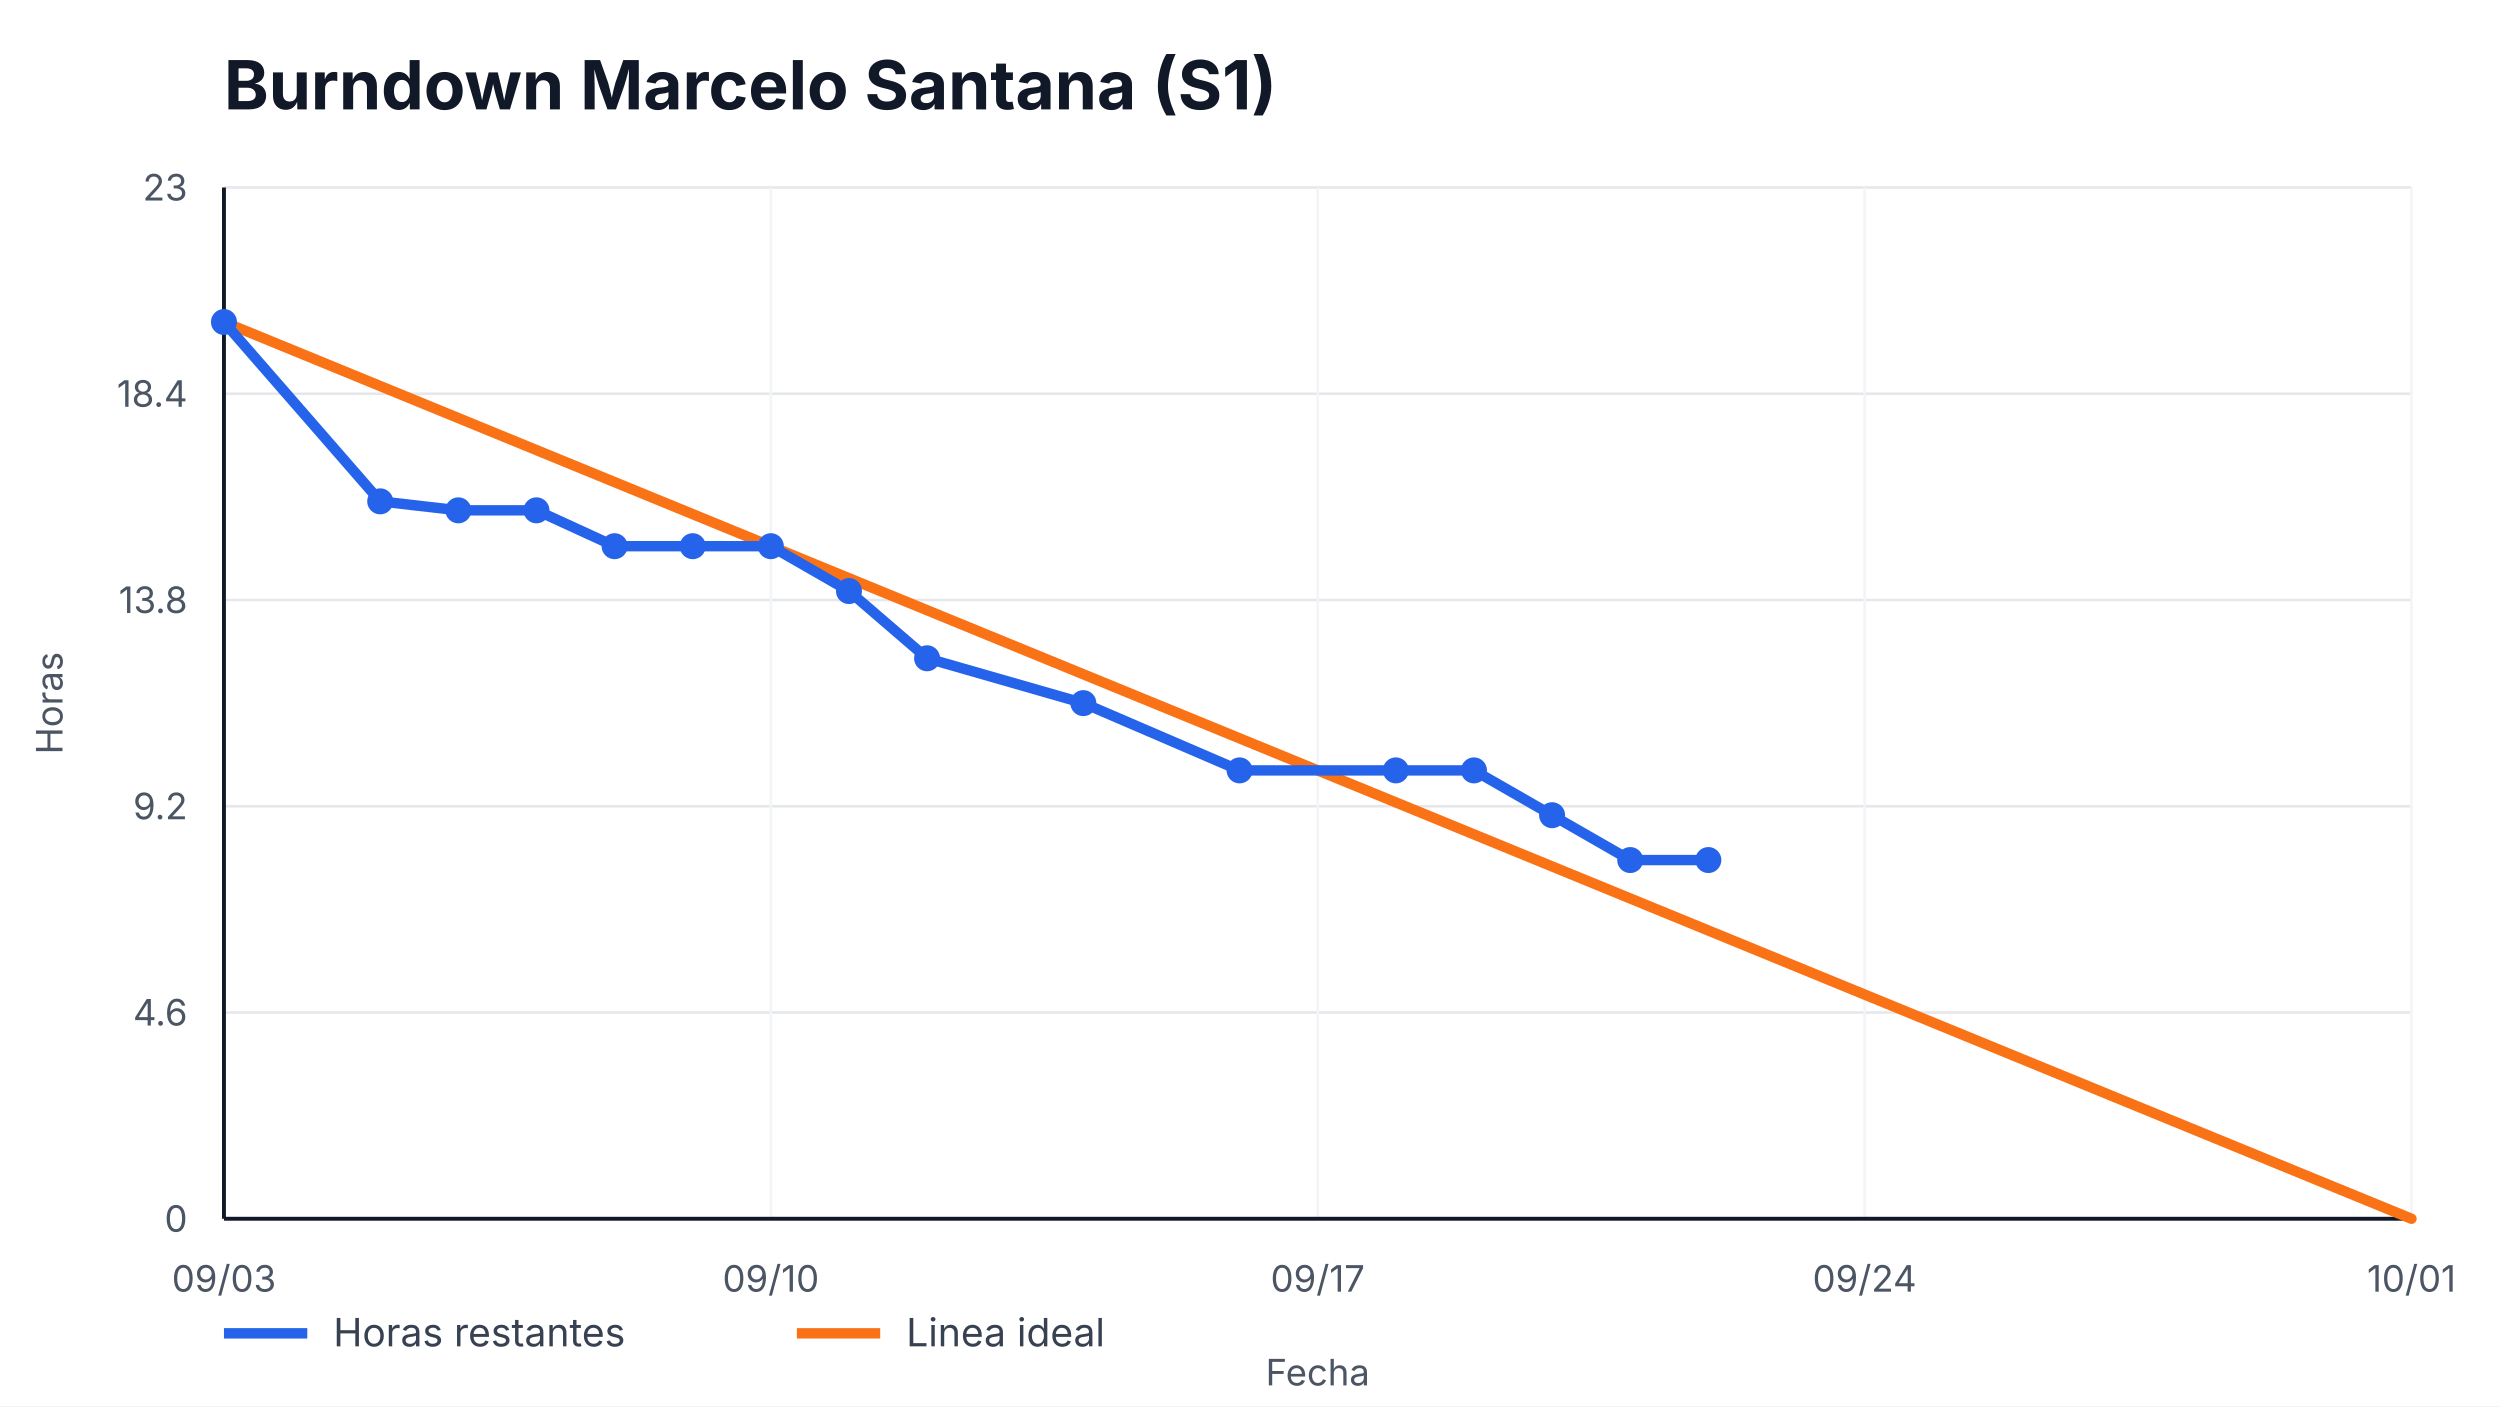
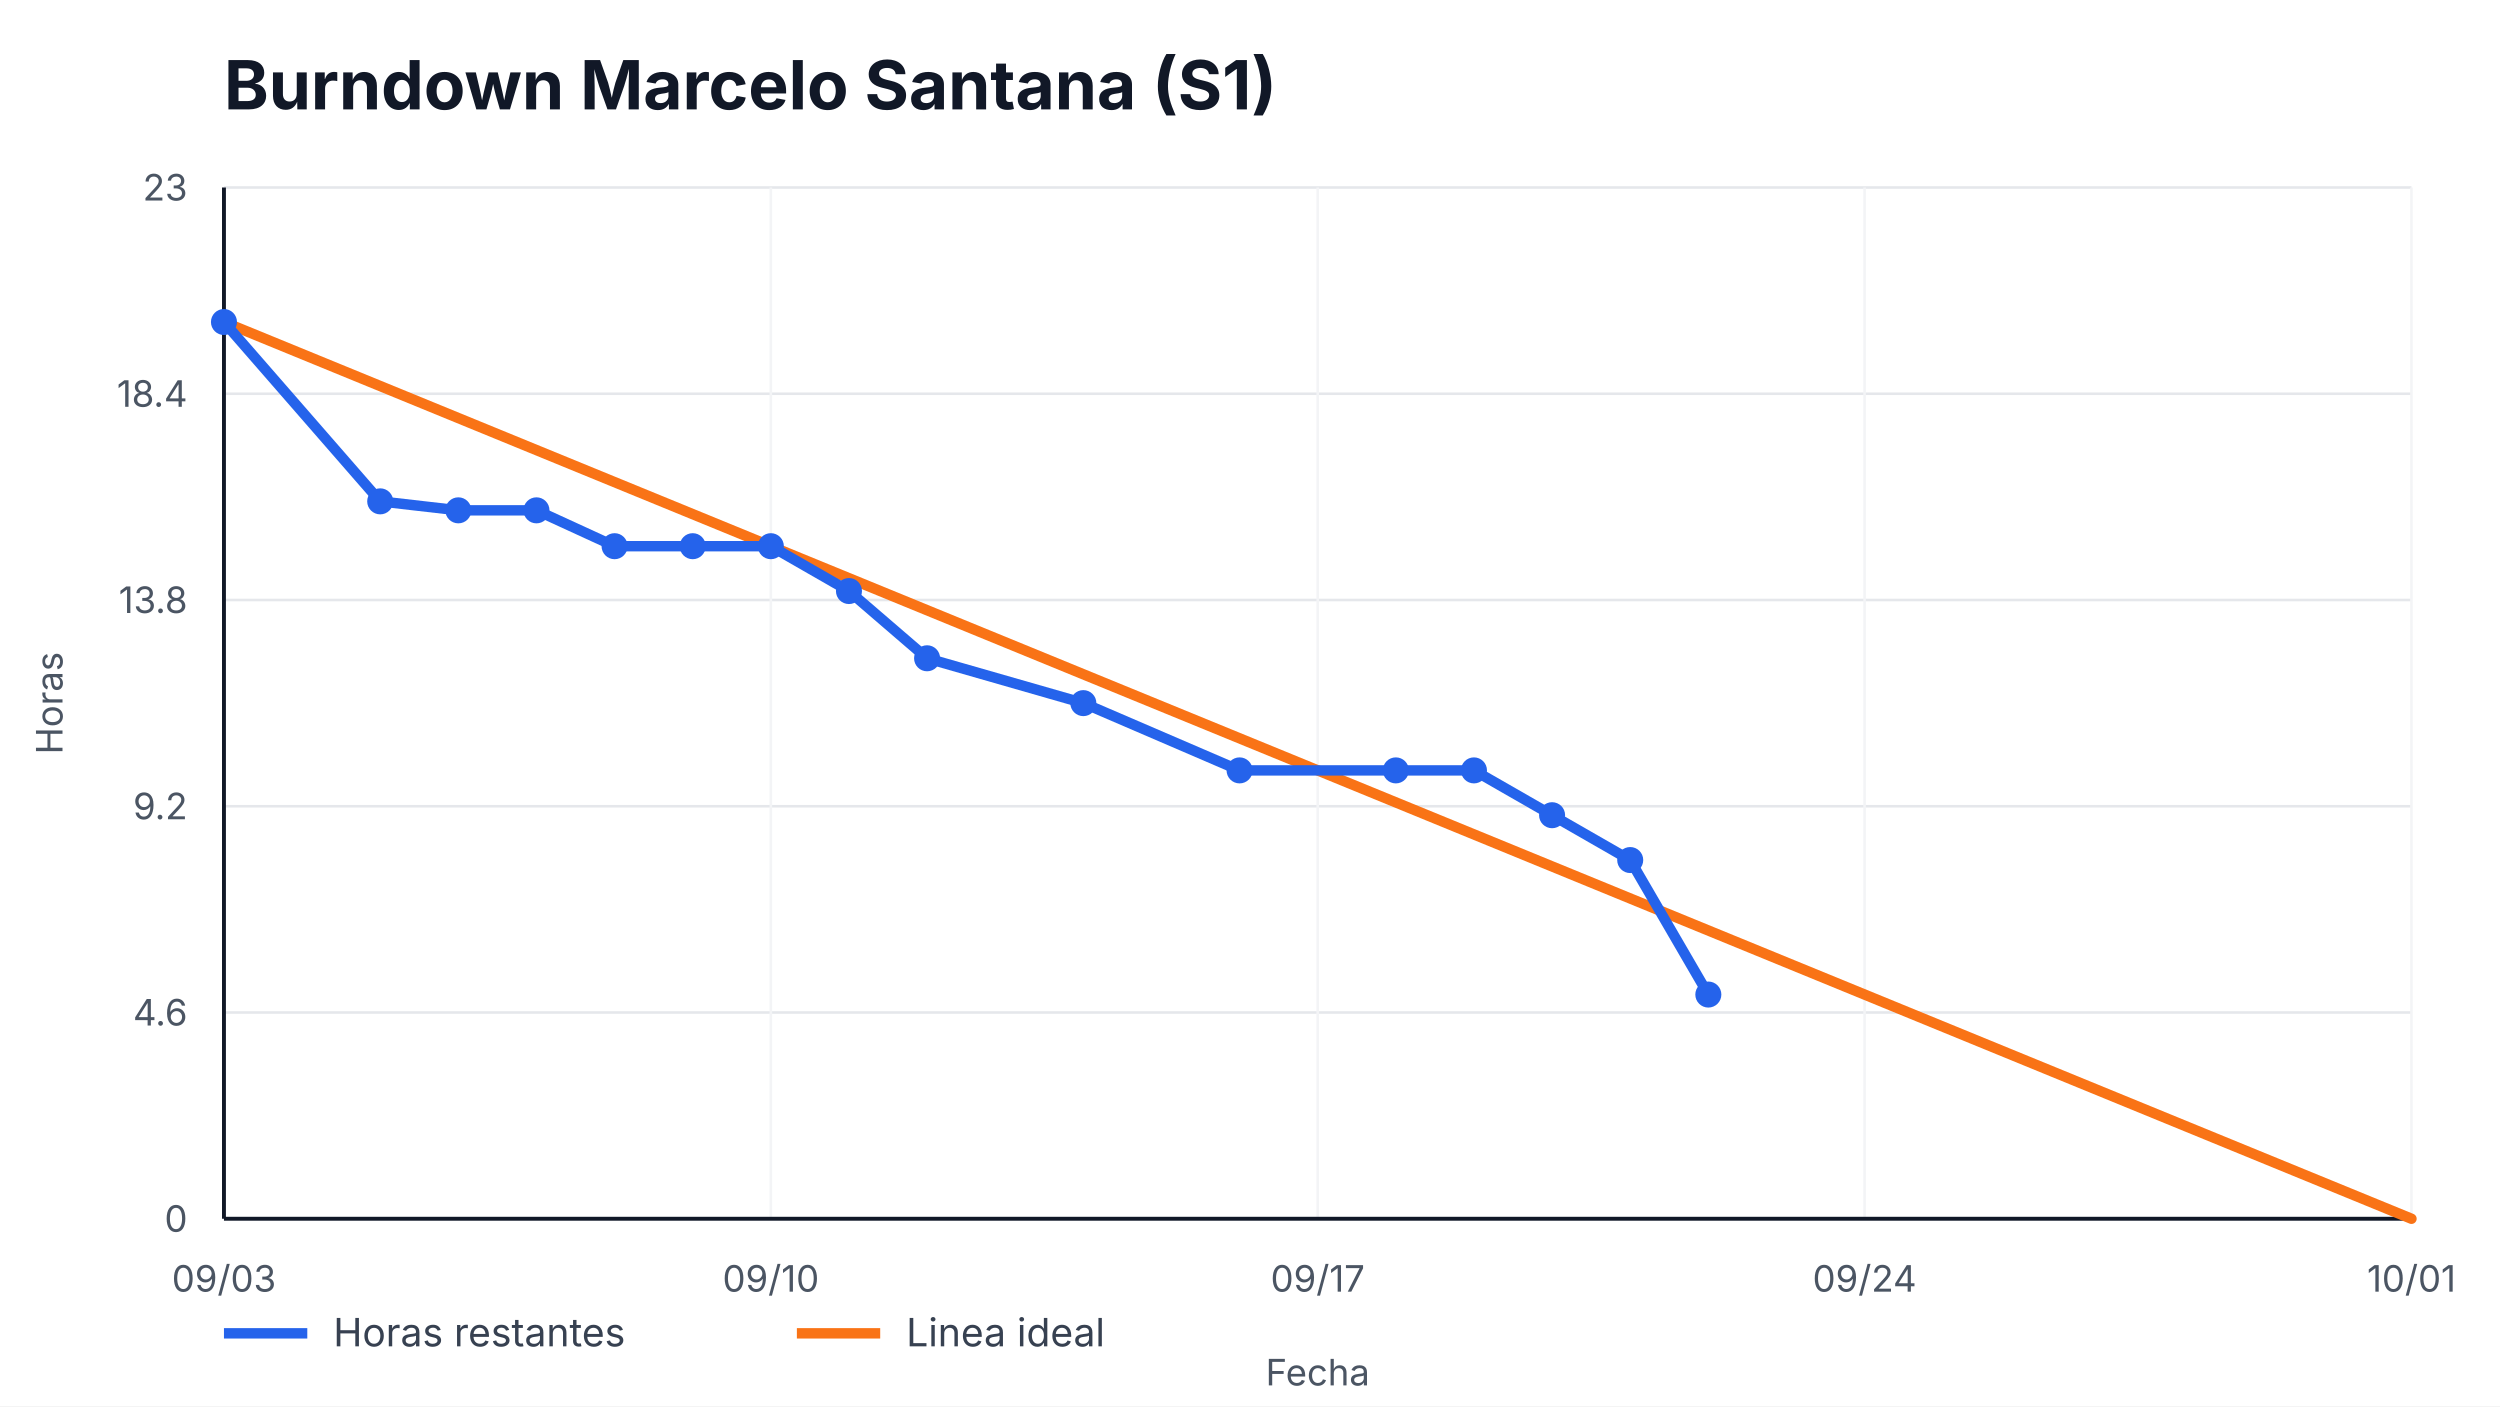
<svg xmlns="http://www.w3.org/2000/svg" width="960" height="540" viewBox="0 0 960 540" role="img" aria-label="Burndown Marcelo Santana (S1)">
  <style>
    text { font-family: -apple-system, BlinkMacSystemFont, "Segoe UI", sans-serif; fill: #111827; }
    .title { font-size: 26px; font-weight: 700; }
    .axis { font-size: 14px; fill: #4b5563; }
    .legend { font-size: 15px; fill: #374151; }
    .overrun { font-size: 14px; font-weight: 700; fill: #b91c1c; }
  </style>
  <rect width="100%" height="100%" fill="#ffffff" />
  <text x="86" y="42" class="title">Burndown Marcelo Santana (S1)</text>
  <g>
    <line x1="86" y1="468.00" x2="926" y2="468.00" stroke="#e5e7eb" />
    <line x1="86" y1="388.80" x2="926" y2="388.80" stroke="#e5e7eb" />
    <line x1="86" y1="309.60" x2="926" y2="309.60" stroke="#e5e7eb" />
    <line x1="86" y1="230.40" x2="926" y2="230.40" stroke="#e5e7eb" />
    <line x1="86" y1="151.20" x2="926" y2="151.20" stroke="#e5e7eb" />
    <line x1="86" y1="72.00" x2="926" y2="72.00" stroke="#e5e7eb" />
  </g>
  <g>
    <line x1="86.00" y1="72" x2="86.00" y2="468" stroke="#f3f4f6" />
    <text x="86.00" y="496" text-anchor="middle" class="axis">09/03</text>
    <line x1="296.00" y1="72" x2="296.00" y2="468" stroke="#f3f4f6" />
    <text x="296.00" y="496" text-anchor="middle" class="axis">09/10</text>
    <line x1="506.00" y1="72" x2="506.00" y2="468" stroke="#f3f4f6" />
    <text x="506.00" y="496" text-anchor="middle" class="axis">09/17</text>
    <line x1="716.00" y1="72" x2="716.00" y2="468" stroke="#f3f4f6" />
    <text x="716.00" y="496" text-anchor="middle" class="axis">09/24</text>
    <line x1="926.00" y1="72" x2="926.00" y2="468" stroke="#f3f4f6" />
    <text x="926.00" y="496" text-anchor="middle" class="axis">10/01</text>
  </g>
  <line x1="86" y1="468" x2="926" y2="468" stroke="#111827" stroke-width="1.5" />
  <line x1="86" y1="72" x2="86" y2="468" stroke="#111827" stroke-width="1.5" />
  <g>
    <text x="72" y="473.00" text-anchor="end" class="axis">0</text>
    <text x="72" y="393.80" text-anchor="end" class="axis">4.6</text>
    <text x="72" y="314.60" text-anchor="end" class="axis">9.2</text>
    <text x="72" y="235.40" text-anchor="end" class="axis">13.8</text>
    <text x="72" y="156.20" text-anchor="end" class="axis">18.4</text>
    <text x="72" y="77.00" text-anchor="end" class="axis">23</text>
  </g>
  <polyline points="86.00,123.65 926.00,468.00" fill="none" stroke="#f97316" stroke-width="4" stroke-linecap="round" />
-   <polyline points="86.00,123.65 146.00,192.52 176.00,195.97 206.00,195.97 236.00,209.74 266.00,209.74 296.00,209.74 326.00,226.96 356.00,252.78 416.00,270.00 476.00,295.83 536.00,295.83 566.00,295.83 596.00,313.04 626.00,330.26 656.00,330.26" fill="none" stroke="#2563eb" stroke-width="4" stroke-linecap="round" stroke-linejoin="round" />
+   <polyline points="86.00,123.65 146.00,192.52 176.00,195.97 206.00,195.97 236.00,209.74 266.00,209.74 296.00,209.74 326.00,226.96 356.00,252.78 416.00,270.00 476.00,295.83 536.00,295.83 566.00,295.83 596.00,313.04 626.00,330.26 656.00,381.91" fill="none" stroke="#2563eb" stroke-width="4" stroke-linecap="round" stroke-linejoin="round" />
  <g>
    <circle cx="86.00" cy="123.65" r="5" fill="#2563eb" />
    <circle cx="146.00" cy="192.52" r="5" fill="#2563eb" />
    <circle cx="176.00" cy="195.97" r="5" fill="#2563eb" />
    <circle cx="206.00" cy="195.97" r="5" fill="#2563eb" />
    <circle cx="236.00" cy="209.74" r="5" fill="#2563eb" />
    <circle cx="266.00" cy="209.74" r="5" fill="#2563eb" />
    <circle cx="296.00" cy="209.74" r="5" fill="#2563eb" />
    <circle cx="326.00" cy="226.96" r="5" fill="#2563eb" />
    <circle cx="356.00" cy="252.78" r="5" fill="#2563eb" />
    <circle cx="416.00" cy="270.00" r="5" fill="#2563eb" />
    <circle cx="476.00" cy="295.83" r="5" fill="#2563eb" />
    <circle cx="536.00" cy="295.83" r="5" fill="#2563eb" />
    <circle cx="566.00" cy="295.83" r="5" fill="#2563eb" />
    <circle cx="596.00" cy="313.04" r="5" fill="#2563eb" />
    <circle cx="626.00" cy="330.26" r="5" fill="#2563eb" />
-     <circle cx="656.00" cy="330.26" r="5" fill="#2563eb" />
+     <circle cx="656.00" cy="381.91" r="5" fill="#2563eb" />
  </g>
  <line x1="86" y1="512" x2="118" y2="512" stroke="#2563eb" stroke-width="4" />
  <text x="128" y="517" class="legend">Horas restantes</text>
  <line x1="306" y1="512" x2="338" y2="512" stroke="#f97316" stroke-width="4" />
  <text x="348" y="517" class="legend">Linea ideal</text>
  <text x="506.0" y="532" text-anchor="middle" class="axis">Fecha</text>
  <text x="24" y="270.0" transform="rotate(-90 24,270.0)" text-anchor="middle" class="axis">Horas</text>
</svg>
